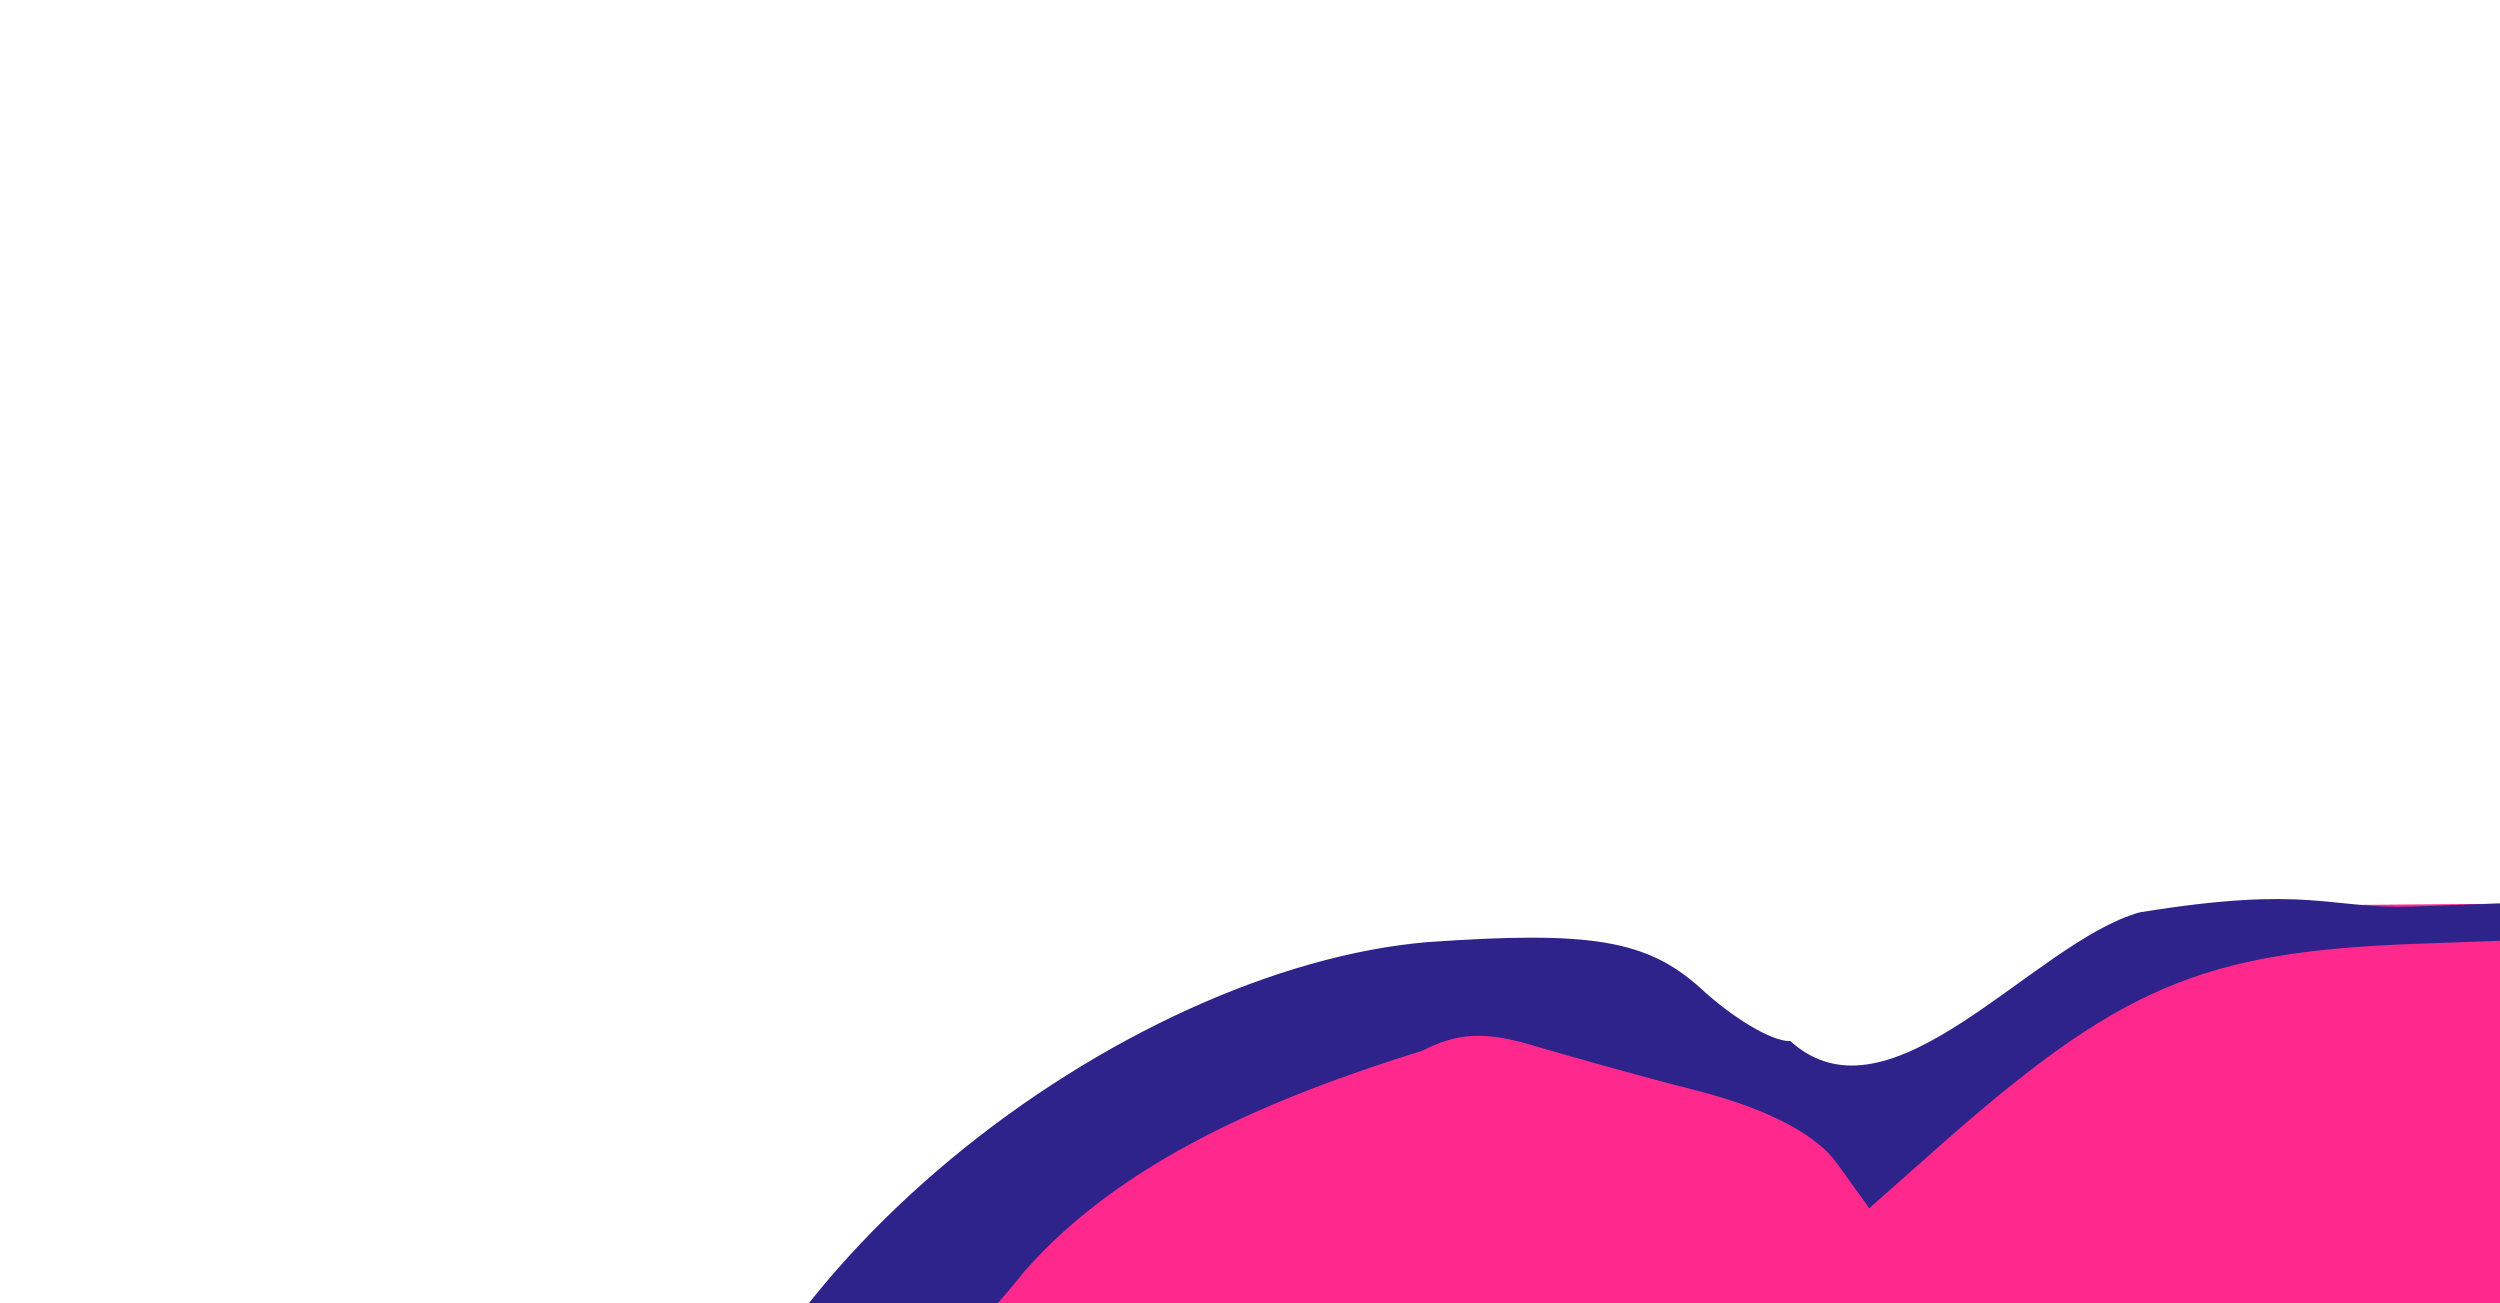
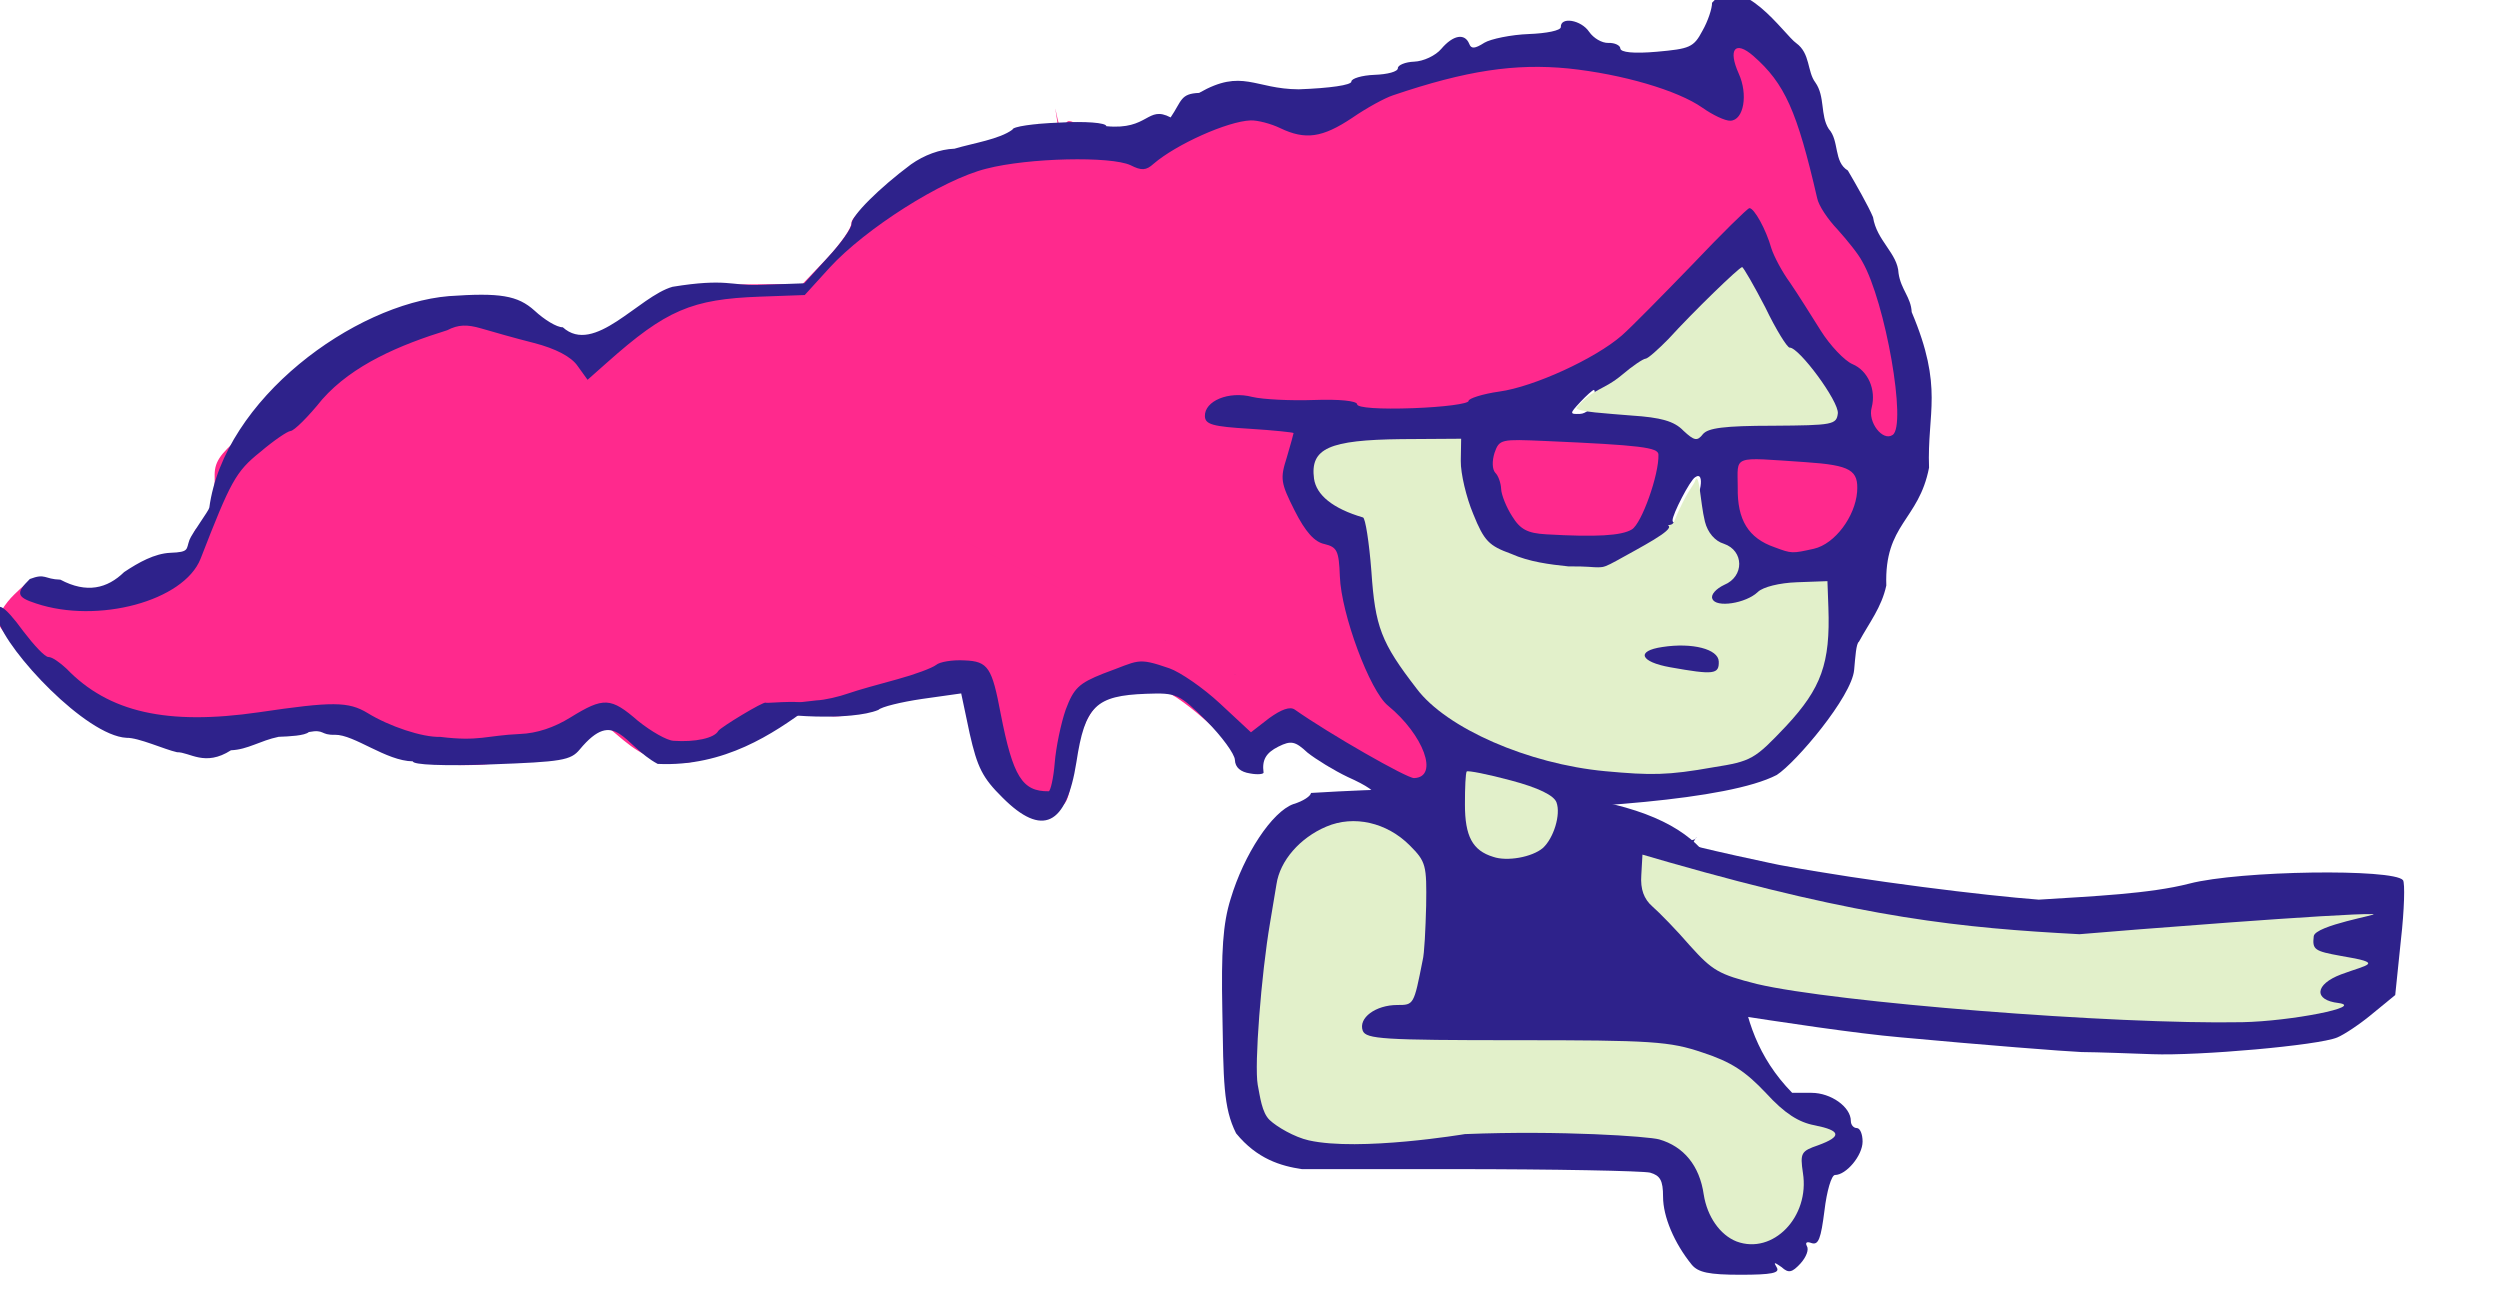
- <svg xmlns="http://www.w3.org/2000/svg" class="img-fluid" id="outputsvg" style="transform: matrix(3.18135, 0, 0, 3.18135, 0, 0); transform-origin: 50% 50% 0px; cursor: move; transition: none 0s ease 0s;" width="426" height="222" viewBox="0 0 4260 2220" version="1.1">
+ <svg xmlns="http://www.w3.org/2000/svg" class="img-fluid" id="noia" viewBox="0 0 4260 2220" version="1.1">
  <defs id="defs5441" />
  <path d="m 2882.849,2155.185 c -30,-37 -49,-82 -49,-116 0,-28 -5,-36 -22,-41 -13,-3 -163,-6 -335,-6 h -258.477 c -35.523,-5.29 -76.236,-17.121 -112.091,-61.023 -22,-44 -21.432,-88.977 -23.432,-208.977 -2,-102 1,-148 14,-190 23,-77 71,-149 107,-162 17,-5 30,-14 30,-19 1001.175,-60.611 580.228,265.386 820,511 h 33 c 33,0 67,24 67,48 0,7 5,12 10,12 6,0 10,11 10,23 0,24 -28,57 -47,57 -6,0 -14,27 -18,61 -6,47 -10,59 -22,55 -8,-3 -11,-1 -8,5 4,6 -1,19 -11,30 -14,15 -20,17 -32,6 -13,-9 -14,-9 -8,1 5,9 -9,12 -62,12 -54,0 -72,-4 -83,-17 z m 120,-99 c 13,-16 21,-41 21,-64 0,-31 -8,-47 -48,-90 -82,-89 -101,-93 -422,-99 l -275,-6 -3,-45 c -4,-50 13,-70 59,-70 33,0 38,-12 46,-110 l 6,-76 -37,-32 c -20,-18 -44,-32 -52,-32 -43,0 -101,56 -108,104 -3,17 -8,47 -11,66 -19,116 -25,205 -15,236 21,64 23,64 350,64 162,0 310,4 328,9 41,12 69,45 76,94 7,39 32,77 52,77 7,0 22,-12 33,-26 z m -139.228,-636.296 c -1909.081,-946.593 -954.54,-473.296 0,0 z" id="path10548" style="font-variation-settings:normal;opacity:1;vector-effect:none;fill:#2e228b;fill-opacity:1;stroke-width:1;stroke-linecap:butt;stroke-linejoin:miter;stroke-miterlimit:4;stroke-dasharray:none;stroke-dashoffset:0;stroke-opacity:1;-inkscape-stroke:none;stop-color:#000000;stop-opacity:1" />
-   <path id="ptflHKJbJ" d="m 2959.159,2115.505 c -28,-11 -50,-42 -56,-80 -7,-49 -34,-82 -76,-94 -18,-5 -167.133,-15.597 -331,-9 0,0 -179.312,30.01 -265.886,10.705 -24.496,-5.462 -54.655,-23.136 -66.818,-34.705 -13.322,-12.67 -16.295,-40 -20.295,-60 -6,-34 6,-188 21,-276 3,-19 8,-49 11,-66 6,-40 40,-79 85,-98 47,-20 103,-7 142,32 28,28 29,34 28,103 -1,39 -3,82 -6,93 -15,76 -15,76 -43,76 -37,0 -67,22 -59,44 6,14 34,16 262,16 231,0 261,2 317,21 49,16 73,32 108,69 32,35 56,50 83,55 45,9 47,19 6,34 -29,10 -31,13 -26,47 12,75 -51,140 -113,117 z" style="fill:#e2f0ca" />
-   <g id="g11633" transform="rotate(6.499721,2906.427,1424.2)">
+   <path id="brac2" d="m 2959.159,2115.505 c -28,-11 -50,-42 -56,-80 -7,-49 -34,-82 -76,-94 -18,-5 -167.133,-15.597 -331,-9 0,0 -179.312,30.01 -265.886,10.705 -24.496,-5.462 -54.655,-23.136 -66.818,-34.705 -13.322,-12.67 -16.295,-40 -20.295,-60 -6,-34 6,-188 21,-276 3,-19 8,-49 11,-66 6,-40 40,-79 85,-98 47,-20 103,-7 142,32 28,28 29,34 28,103 -1,39 -3,82 -6,93 -15,76 -15,76 -43,76 -37,0 -67,22 -59,44 6,14 34,16 262,16 231,0 261,2 317,21 49,16 73,32 108,69 32,35 56,50 83,55 45,9 47,19 6,34 -29,10 -31,13 -26,47 12,75 -51,140 -113,117 z" style="fill:#e2f0ca" />
+   <g id="brac" transform="rotate(6.499721,2906.427,1424.201)">
    <path d="m 2891.035,1427.897 c 0,16 -77.516,4.734 -68.642,6.239 77.853,13.205 223.292,25.998 215.325,25.271 151.566,10.577 353.919,12.123 445.051,8.636 90.808,-16.269 186.733,-31.24 251.857,-56.225 83,-32 343,-65 361,-47 4,4 8,50 8,101 l 1,95 -35,36 c -19,20 -44,41 -55,47 -30,17 -231,58 -310,64 -38,3 -92,7 -120,10 -27,2 -167,7 -310,10 -150,4 -498.895,-17.921 -505.895,-12.921 -8,6 5.886,-51.691 5.886,-16.691" style="font-variation-settings:normal;vector-effect:none;fill:#2e228b;fill-opacity:1;stroke-width:1;stroke-linecap:butt;stroke-linejoin:miter;stroke-miterlimit:4;stroke-dasharray:none;stroke-dashoffset:0;stroke-opacity:1;-inkscape-stroke:none;stop-color:#000000" id="path11616" />
    <path id="pSj3r7eVw" d="m 3022.074,1665.245 c -67,-9 -78,-14 -121,-52 -26,-24 -58,-50 -71,-59 -16,-11 -24,-27 -25,-51 l -2,-35 47,8 c 342.137,56.977 507.102,54.625 708.193,42.466 69,-14 442.024,-86.659 493.024,-90.659 14,-1 -95.966,29.977 -95.966,48.977 0,23 4,25 50,28 77,4 46.75,9.216 3.75,31.216 -43,22 -42,49 1,49 46,1 -77,40 -159,51 -217,29 -695,45 -829,29 z" style="fill:#e2f0ca" />
  </g>
-   <g id="g11576" transform="rotate(0.7354479,2573.91,2076.055)">
+   <g id="cap" transform="rotate(0.7354479,2573.91,2076.055)">
    <g id="g11641" transform="rotate(-2.799971,2566.525,1406.587)">
      <path id="pNAQlb8dx" d="m 1716,1337 c -18,-13 -30,-52 -47,-147 -11,-62 -22,-78 -41,-63 -7,6 -38,16 -68,23 -30,7 -68,16 -84,21 -39,12 -76,11 -76,-1 0,-6 -27,-10 -60,-10 -59,0 -62,1 -104,45 -33,34 -51,45 -73,44 -44,-2 -69,-12 -103,-42 l -31,-28 -35,20 c -21,13 -53,21 -80,21 -24,0 -44,5 -44,10 0,6 -28,10 -65,10 -37,0 -65,-4 -65,-10 -85.064,-17.151 -108.029,-21.271 -141,-53 -24,-16 -37,-17 -136,-7 -130,12 -262,-1 -302,-30 C 119,1111 5,987 2,968 1,958 14,937 32,921 c 31,-28 34,-28 62,-14 22,11 46,14 87,9 57,-6 129,-32 129,-48 0,-4 7,-8 15,-8 8,0 15,-9 15,-20 0,-11 3,-20 8,-20 12,0 32,-52 32,-86 0,-25 9,-38 47,-68 25,-20 50,-36 55,-36 5,0 32,-24 59,-54 61,-67 131,-98 257,-113 43,-5 174,27 196,48 6,5 20,9 31,9 25,0 107,-40 137,-66 17,-17 34,-19 125,-16 l 106,3 43,-42 c 24,-24 44,-50 44,-59 0,-9 31,-35 73,-59 53,-33 93,-48 154,-60 51,-10 83,-21 83,-28 0,-7 35.391,20.31 14,-13 -4.323,-6.731 30.716,46.904 33.716,40.904 5,-10 -8.123,-90.398 -1.716,-52.904 8.26,48.334 12,12 20,12 8,0 14,6 14,14 0,9 18,16 51,20 39,5 60,3 92,-12 23,-11 55,-25 70,-31 35,-14 144,-15 152,-1 10,17 43,11 83,-13 43,-28 170,-63 260,-72 108,-12 325,29 372,71 13,11 15,6 15,-39 0,-52 0,-52 34,-55 39,-4 68,19 105,82 20,36 30,70 52,183 2,13 17,37 33,55 60,69 86,164 86,313 v 100 l -32,3 c -33,3 -33,4 -33,55 0,67 -34,121 -81,131 -77,15 -137,2 -170,-37 -16,-18 -18,-36 -16,-102 l 2,-80 50,1 c 28,0 79,4 115,9 l 65,7 -3,-50 c -3,-41 -8,-52 -27,-60 -13,-6 -36,-33 -51,-59 -15,-26 -37,-64 -50,-83 -13,-20 -27,-50 -30,-68 l -7,-33 -82,78 c -45,43 -95,89 -111,102 -45,38 -152,82 -211,88 -29,3 -53,9 -53,13 0,4 51,10 113,14 61,4 133,9 160,13 l 47,6 v 41 c 0,63 -27,144 -52,157 -15,8 -56,10 -131,6 -117,-7 -130,-13 -143,-67 -3,-14 -9,-33 -15,-42 -12,-23 -12,-60 1,-92 l 10,-26 h -120 c -73,0 -120,-4 -120,-10 0,-5 -11,-10 -24,-10 -21,0 -24,6 -30,54 -8,68 13,123 49,132 22,6 25,11 25,56 0,64 44,197 74,223 56,49 80,117 60,169 -11,29 -89,21 -141,-14 -24,-17 -48,-28 -52,-25 -4,2 -4.524,-14.764 -16.524,-24.764 -25,-24 -49.771,-63.933 -49.771,-43.933 0,8 -3.975,10.81 -14.976,10.81 -11,0 -29.492,12.238 -29.492,20.238 0,11 4.221,14.441 -15.779,5.441 -14,-7 -24.458,26.207 -24.458,19.207 0,-22 -92,-113 -130,-128 -31,-13 -39,-13 -76,1 -44,17 -63,47 -79,125 -13,69 -14,70 -54,70 -20,0 -45,-6 -55,-13 z" style="fill:#ff298d" />
      <path id="pIh1Bm6S2" d="m 2281,1360 c 72,0 75,-14 10,-46 -23,-12 -53,-32 -67,-44 -20,-20 -27,-22 -49,-12 -22,10 -29,22 -27,43 1,3 -10,4 -23,1 -16,-3 -25,-11 -25,-24 0,-10 -21,-41 -46,-68 -45,-48 -49,-50 -101,-50 -86,0 -105,17 -123,112 -21,108 -63,126 -128,56 -33,-35 -41,-53 -52,-111 l -12,-69 -67,7 c -36,4 -70,11 -75,16 -46.536,17.352 -171.174,5.022 -204.913,-7.85 -12,-3 82.913,-11.15 99.913,-12.15 14,0 39,-5 55,-10 16,-5 54,-14 84,-21 30,-7 60,-17 67,-22 6,-5 28,-8 49,-6 40,3 46,14 58,93 17,108 32,134 77,135 3,0 9,-22 12,-48 3,-26 13,-67 22,-90 15,-36 24,-44 66,-59 62.752,-20.23 57.473,-26.343 113,-5 18,7 56,35 84,63 l 51,51 32,-23 c 21,-14 36,-19 44,-13 58,44 187,124 199,124 43,0 19,-73 -40,-125 -30,-26 -74,-159 -74,-223 0,-44 -3,-50 -24,-56 -17,-4 -32,-22 -49,-59 -22,-48 -23,-55 -10,-91 7,-21 13,-40 13,-41 0,-1 -34,-6 -75,-10 -62,-6 -75,-10 -75,-24 0,-26 42,-42 82,-30 18,5 66,9 105,9 42,0 73,4 73,10 0,6 38,10 95,10 52,0 95,-4 95,-9 0,-4 24,-11 53,-14 59,-6 165,-50 212,-88 16,-13 72,-66 124,-116 52,-51 98,-93 101,-93 8,0 27,37 35,70 4,14 17,41 30,60 12,19 34,57 49,83 15,26 39,53 52,59 26,12 39,45 30,75 -8,25 17,59 34,48 25,-15 -4,-227 -41,-297 -6,-13 -25,-38 -40,-56 -16,-18 -31,-42 -33,-55 -29,-150 -48,-197 -100,-246 -30,-28 -43,-13 -26,29 15,36 6,80 -17,80 -9,0 -30,-11 -47,-24 -41,-31 -134,-62 -226,-75 -90,-12 -173,-3 -300,35 -14,4 -46,20 -71,36 -52,32 -81,35 -123,13 -15,-8 -38,-15 -50,-15 -39,0 -128,36 -168,68 -13,11 -21,11 -39,1 -33,-17 -174,-19 -246,-3 -76,16 -210,95 -273,159 l -44,45 h -76 c -117,0 -161,17 -265,103 l -34,28 -16,-24 c -10,-16 -36,-31 -73,-42 -31,-9 -71,-22 -89,-28 -24,-8 -39,-8 -58,1 -81.308,22.044 -162.93,53.015 -217,110 -25,29 -50,52 -56,52 -5,0 -29,15 -53,34 -43,32 -52,48 -108,178 -31,71 -179,105 -283,66 -33,-12 -34,-19 -9,-42 27.541,-9.321 23.862,1.174 52,3 43.875,25.452 79.288,17.992 109,-9 25.541,-15.726 53.119,-29.773 80,-30 33,0 26.643,-4.908 33.321,-20.954 4.227,-10.155 34.743,-48.48 35.669,-53.394 C 400.606,601.572 628.375,447.67 790,440 c 86.89,-2.922 117.101,2.89 145,30 16,16 37,30 47,30 51.914,50.586 131.664,-48.157 189.421,-62.162 C 1263.513,426.203 1273,440 1318,440 h 78 l 42,-43 c 23,-23 42,-48 42,-55 0,-14 50,-60 105,-98 23,-15 50,-24 75,-24 32.519,-8.398 77.243,-13.305 100,-29 0,-5 36,-9 80,-9 44,-1 80,3 80,9 72.25,9.644 70.415,-33.633 110,-11 20.239,-27.603 17.843,-39.871 50,-40 75.229,-39.596 94.437,-3.037 170,0 53,0 90,-4 90,-10 0,-5 18,-10 40,-10 22,0 40,-4 40,-10 0,-5 13,-10 28,-10 16,0 37,-9 47,-20 21,-23 41,-26 48,-7 3,9 9,9 26,-1 11,-6 46,-12 76,-12 30,0 55,-4 55,-10 0,-18 35,-11 48,10 7,11 21,20 32,20 11,0 20,5 20,10 0,7 23,10 62,8 56,-3 63,-5 79,-33 10,-16 18,-38 18,-47 51.182,-55.128 121.701,59.904 141,74 23.477,18.448 16.598,48.939 30,68 16.144,24.538 6.055,56.523 20,80 17.609,20.853 5.943,56.432 30,72 12.399,22.941 32.955,62.105 40,81 4.698,40.397 39.761,63.063 40,97 2.976,27.92 19.81,41.853 20,67 50.212,131.572 19.837,171.618 20,266 -20.796,89.755 -79.829,92.64 -80,198 -9.554,37.266 -30.874,61.584 -50,94 -5,3 -7.055,25.189 -10,48 -5.833,45.185 -104.191,153.546 -138.153,173.912 C 2852.174,1417.527 2004.321,1361.222 2281,1360 Z m 247,0 c -1685.333,-906.667 -842.667,-453.333 0,0 z m 397,-76 c 47,-7 141,-107 154,-164 16,-69 14,-80 -13,-80 -13,0 -29,7 -36,15 -6,7 -33,17 -58,21 -26,5 -39,10 -29,12 13,3 17,14 17,53 v 49 h -37 c -20,0 -63,-5 -95,-12 l -59,-12 3,-41 3,-40 60,-3 60,-3 -4,-45 c -3,-40 -1,-46 20,-51 l 23,-6 -22,-8 c -12,-5 -22,-15 -22,-24 0,-10 -10,-4 -29,17 l -29,33 -114,-1 c -84,-1 -127,-6 -161,-19 -42,-16 -48,-23 -67,-72 -11,-29 -20,-72 -20,-93 v -40 h -72 c -107,1 -142,34 -63,60 38,13 39,13 39,115 1,122 61,215 176,276 132,69 228,85 375,63 z M 2767,977 c 19,-11 10.988,-3.712 -37.012,-3.712 -53,0 -66.988,0.712 -31.988,9.712 30,8 46,7 69,-6 z m 332,-23 c 36,-7 72,-52 77,-94 4,-37 -9,-46 -86,-54 -127,-13 -115,-17 -117,39 -3,55 15,87 59,104 29,12 29,12 67,5 z m -309,-44 c 17,-9 50,-92 50,-126 0,-12 -29,-17 -192,-30 -75,-6 -78,-6 -87,17 -5,14 -5,28 0,34 5,5 9,18 9,28 0,10 8,32 17,47 13,23 25,30 57,33 85,8 128,7 146,-3 z m 100,-30 c 20,-20 29,-67 11,-55 -9,5 -41,62 -41,72 0,8 11,2 30,-17 z M 2733,690 c 3,-11 3,-20 1,-20 -2,0 -13,9 -24,20 -19,19 -19,20 -1,20 10,0 21,-9 24,-20 z m 341,-15 c -14,-19 -30,-35 -33,-35 -4,0 -18,-22 -31,-50 -13,-27 -26,-50 -30,-50 -3,0 -31,24 -61,53 -31,28 -67,58 -82,66 -33,17 -26,31 16,31 18,0 39,5 47,10 8,5 57,10 108,10 h 93 z" style="fill:#2e228b" />
      <path id="p19S6MAidP" d="m 985,1220 c -16,18 -31,20 -152,20 -82,0 -133,-4 -133,-10 -45.535,-2.172 -97.994,-49.274 -131,-50 -25.258,-0.069 -16.691,-10.47 -44.275,-6.275 -7,6 -33.725,6.275 -51.725,6.275 -32.007,5.438 -53.014,19.838 -82,20 -45.528,27.003 -70.362,0.438 -92,0 -21.085,-5.405 -64.48,-27.405 -85.256,-27.633 C 145.114,1166.164 16.274,1018.594 2,963 c -5,-35 10,-27 43,22 17,24 35,45 41,45 6,0 19,10 30,21 69,77 168,103 325,86 126,-14 153,-13 185,8 36,24 92,45 122,45 66.209,10.637 78.778,0.443 136,0 29,0 59,-9 87,-25 58,-33 70,-32 115,10 22,19 48,35 59,36 37,4 70,-2 77,-14 4,-6 79.539,-48.188 82.539,-45.188 3,2 85.314,-5.664 71.314,12.336 -59.334,39.954 -145.059,94.731 -259.058,85.237 C 1059.655,1216.138 1048.399,1149.126 985,1220 Z" style="fill:#2e228b" />
      <path id="p181VKq1wE" d="m 2534,1459 c -35,-12 -47,-37 -45,-91 1,-29 3,-53 5,-56 2,-2 36,6 75,18 46,14 72,28 76,40 7,21 -7,61 -26,77 -19,15 -62,21 -85,12 z" style="fill:#e2f0ca" />
      <path id="pTw0fmuoS" d="m 2730,1320 c -131,-17 -268,-83 -316,-152 -58,-81 -67,-108 -70,-203 -2,-49 -7,-91 -11,-92 -51,-17 -78,-41 -81,-69 -5,-52 28,-65 151,-62 l 102,3 -2,38 c -1,21 7,62 18,91 17,47 25,55 62,70 30.51,14.991 65.009,20.474 97,25 60.742,1.365 48.203,10.244 82.203,-6.756 43,-22 98.797,-48.244 90.797,-56.244 -4,-3 5.661,1.27 9,-6 22.777,-49.596 33.81,-58.681 37.81,-66.681 9,-25 8.19,34.681 15.19,67.681 4,19 16,34 31,39 34,13 33,57 -2,70 -14,6 -24,16 -21,23 5,16 57,10 78,-9 9,-8 37,-14 67,-14 h 52 v 45 c 0,95 -17,137 -79,199 -56,55 -61,58 -127,66 -78,11 -106,10 -184,0 z m 200,-180 c 0,-21 -44,-34 -95,-28 -46,5 -39,24 12,35 74,16 83,15 83,-7 z" style="fill:#e2f0ca" />
      <path id="pZ9dUNkon" d="m 2884,745 c -15,-17 -38,-24 -87,-29 -41,-5 -93.738,-9.598 -93.738,-16.598 C 2733.101,666.673 2749.804,671.876 2783,646 c 19,-15 37,-26 41,-26 4,0 22,-15 40,-32 44,-45 125,-118 130,-118 2,0 19,32 37,70 17,39 35,70 39,70 16,0 81,95 78,115 -3,19 -9,20 -111,17 -84,-3 -111,0 -120,10 -10,12 -15,11 -33,-7 z" style="fill:#e2f0ca" />
    </g>
  </g>
</svg>
